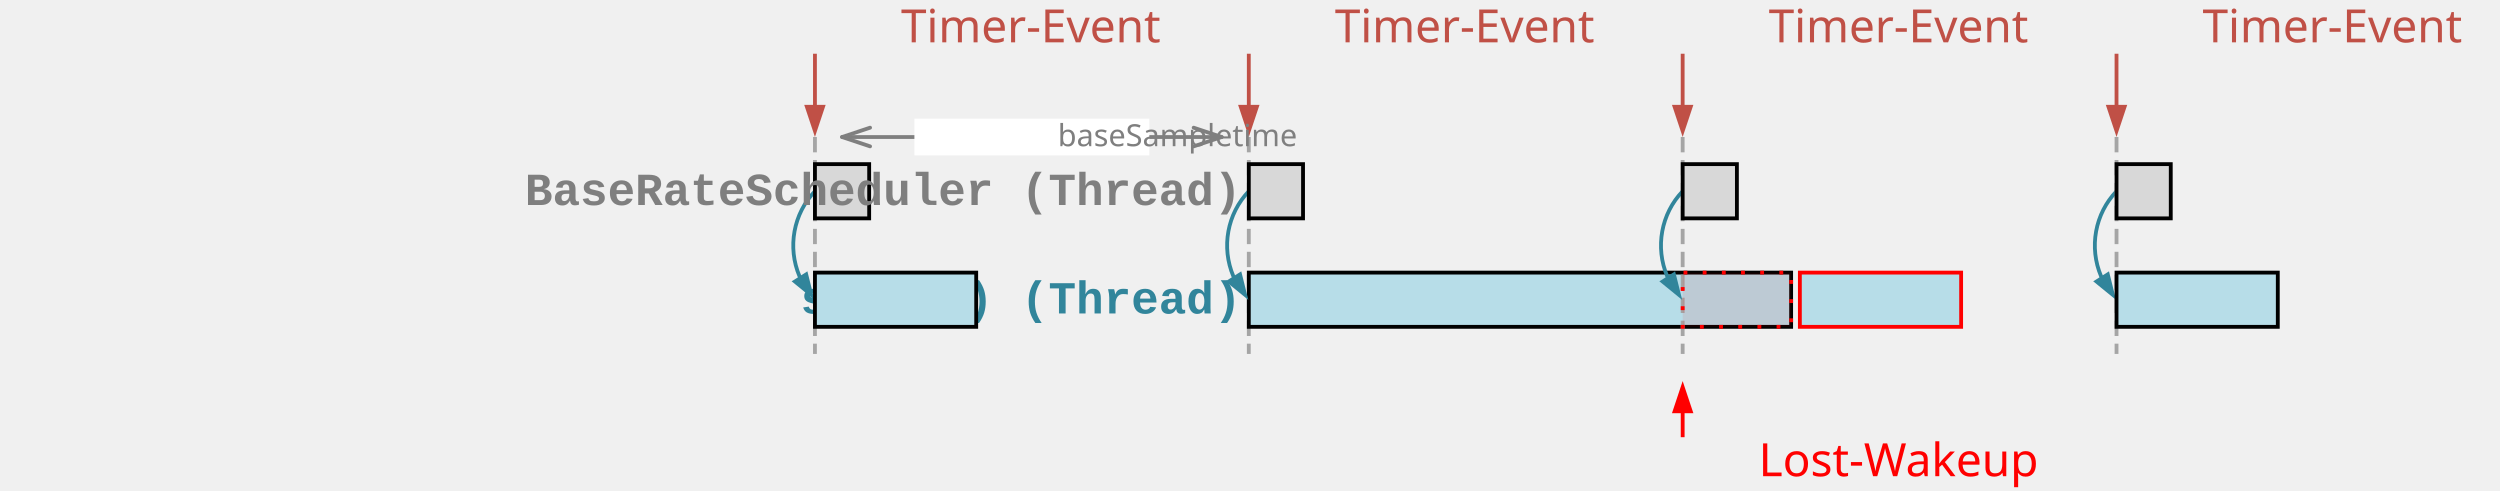
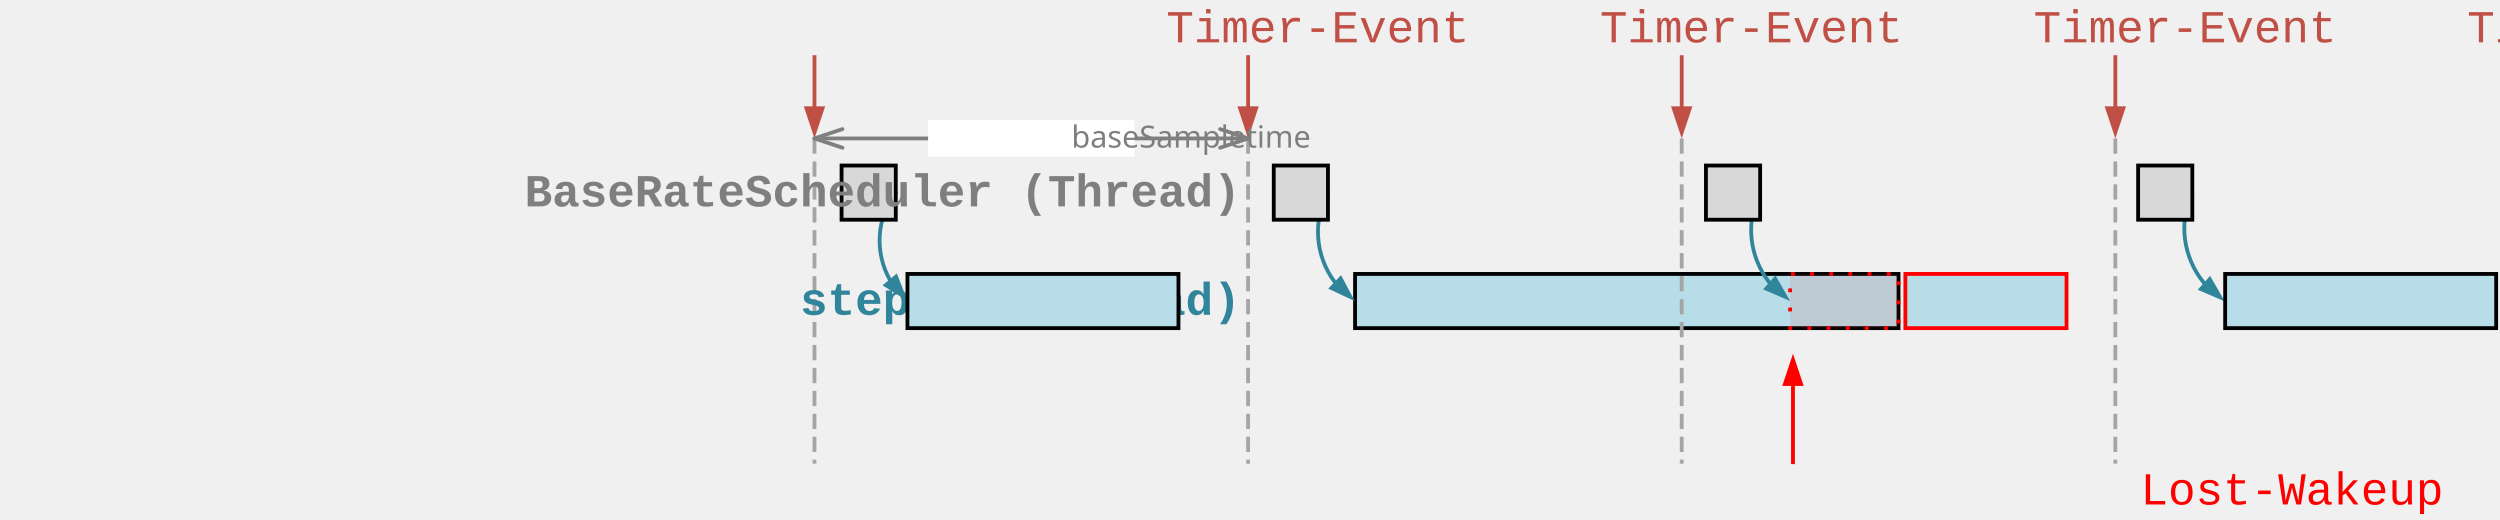
- <svg xmlns="http://www.w3.org/2000/svg" xmlns:ns1="http://schemas.microsoft.com/visio/2003/SVGExtensions/" xmlns:xlink="http://www.w3.org/1999/xlink" width="9.074in" height="1.782in" viewBox="0 0 653.344 128.309" xml:space="preserve" color-interpolation-filters="sRGB" class="st21">
+ <svg xmlns="http://www.w3.org/2000/svg" xmlns:ns1="http://schemas.microsoft.com/visio/2003/SVGExtensions/" xmlns:xlink="http://www.w3.org/1999/xlink" width="9.079in" height="1.886in" viewBox="0 0 653.719 135.771" xml:space="preserve" color-interpolation-filters="sRGB" class="st21">
  <ns1:documentProperties ns1:langID="1031" ns1:metric="true" ns1:viewMarkup="false">
    <ns1:userDefs>
      <ns1:ud ns1:nameU="msvNoAutoConnect" ns1:val="VT0(1):26" />
    </ns1:userDefs>
  </ns1:documentProperties>
  <style type="text/css">
	
- 		.st1 {stroke:#a5a5a5;stroke-dasharray:4,2;stroke-linecap:butt;stroke-width:1}
- 		.st2 {fill:#b7dde8;stroke:#000000;stroke-width:1}
- 		.st3 {marker-start:url(#mrkr13-11);stroke:#31859b;stroke-linecap:round;stroke-linejoin:round;stroke-width:1}
- 		.st4 {fill:#31859b;fill-opacity:1;stroke:#31859b;stroke-opacity:1;stroke-width:0.41}
- 		.st5 {fill:#d8d8d8;stroke:#000000;stroke-width:1}
- 		.st6 {fill:none;stroke:none;stroke-linecap:round;stroke-linejoin:round;stroke-width:0.75}
- 		.st7 {fill:#7f7f7f;font-family:Courier New;font-size:1em;font-weight:bold}
- 		.st8 {fill:#31859b;font-family:Courier New;font-size:1em;font-weight:bold}
- 		.st9 {marker-end:url(#mrkr13-44);stroke:#c05046;stroke-width:1}
- 		.st10 {fill:#c05046;fill-opacity:1;stroke:#c05046;stroke-opacity:1;stroke-width:0.357}
- 		.st11 {fill:#c05046;font-family:Brutal Type;font-size:1em}
- 		.st12 {marker-end:url(#mrkr12-88);marker-start:url(#mrkr12-86);stroke:#7f7f7f;stroke-linecap:round;stroke-linejoin:round;stroke-width:1}
- 		.st13 {fill:#7f7f7f;fill-opacity:1;stroke:#7f7f7f;stroke-opacity:1;stroke-width:0.41}
- 		.st14 {fill:#ffffff;stroke:none;stroke-linecap:butt;stroke-width:7.2}
- 		.st15 {fill:#7f7f7f;font-family:Brutal Type;font-size:0.667em}
- 		.st16 {fill:#ff0000;fill-opacity:0.086;stroke:#ff0000;stroke-dasharray:0.01,5;stroke-width:1}
- 		.st17 {fill:#ff0000;font-family:Brutal Type;font-size:1em}
- 		.st18 {marker-end:url(#mrkr13-108);stroke:#ff0000;stroke-width:1}
- 		.st19 {fill:#ff0000;fill-opacity:1;stroke:#ff0000;stroke-opacity:1;stroke-width:0.357}
- 		.st20 {fill:#b7dde8;stroke:#ff0000;stroke-width:1}
+ 		.st1 {fill:#b7dde8;stroke:#000000;stroke-width:1}
+ 		.st2 {fill:#ff0000;fill-opacity:0.086;stroke:#ff0000;stroke-dasharray:0.01,5;stroke-width:1}
+ 		.st3 {fill:none;stroke:none;stroke-linecap:round;stroke-linejoin:round;stroke-width:0.75}
+ 		.st4 {fill:#ff0000;font-family:Courier New;font-size:1em}
+ 		.st5 {marker-end:url(#mrkr13-13);stroke:#ff0000;stroke-width:1}
+ 		.st6 {fill:#ff0000;fill-opacity:1;stroke:#ff0000;stroke-opacity:1;stroke-width:0.357}
+ 		.st7 {fill:#b7dde8;stroke:#ff0000;stroke-width:1}
+ 		.st8 {marker-start:url(#mrkr13-21);stroke:#31859b;stroke-linecap:round;stroke-linejoin:round;stroke-width:1}
+ 		.st9 {fill:#31859b;fill-opacity:1;stroke:#31859b;stroke-opacity:1;stroke-width:0.41}
+ 		.st10 {stroke:#a5a5a5;stroke-dasharray:4,2;stroke-linecap:butt;stroke-width:1}
+ 		.st11 {fill:#d8d8d8;stroke:#000000;stroke-width:1}
+ 		.st12 {fill:#7f7f7f;font-family:Courier New;font-size:1em;font-weight:bold}
+ 		.st13 {fill:#31859b;font-family:Courier New;font-size:1em;font-weight:bold}
+ 		.st14 {marker-end:url(#mrkr13-62);stroke:#c05046;stroke-width:1}
+ 		.st15 {fill:#c05046;fill-opacity:1;stroke:#c05046;stroke-opacity:1;stroke-width:0.357}
+ 		.st16 {fill:#c05046;font-family:Courier New;font-size:1em}
+ 		.st17 {marker-end:url(#mrkr12-108);marker-start:url(#mrkr12-106);stroke:#7f7f7f;stroke-linecap:round;stroke-linejoin:round;stroke-width:1}
+ 		.st18 {fill:#7f7f7f;fill-opacity:1;stroke:#7f7f7f;stroke-opacity:1;stroke-width:0.41}
+ 		.st19 {fill:#ffffff;stroke:none;stroke-linecap:butt;stroke-width:7.2}
+ 		.st20 {fill:#7f7f7f;font-family:Calibri;font-size:0.667em}
		.st21 {fill:none;fill-rule:evenodd;font-size:12px;overflow:visible;stroke-linecap:square;stroke-miterlimit:3}
	
	</style>
  <defs id="Markers">
    <g id="lend13">
      <path d="M 3 1 L 0 0 L 3 -1 L 3 1 " style="stroke:none" />
    </g>
-     <marker id="mrkr13-11" class="st4" ns1:arrowType="13" ns1:arrowSize="0" ns1:setback="6.96" refX="6.96" orient="auto" markerUnits="strokeWidth" overflow="visible">
+     <marker id="mrkr13-13" class="st6" ns1:arrowType="13" ns1:arrowSize="1" ns1:setback="8.4" refX="-8.4" orient="auto" markerUnits="strokeWidth" overflow="visible">
+       <use xlink:href="#lend13" transform="scale(-2.8,-2.8) " />
+     </marker>
+     <marker id="mrkr13-21" class="st9" ns1:arrowType="13" ns1:arrowSize="0" ns1:setback="6.96" refX="6.96" orient="auto" markerUnits="strokeWidth" overflow="visible">
      <use xlink:href="#lend13" transform="scale(2.44) " />
    </marker>
-     <marker id="mrkr13-44" class="st10" ns1:arrowType="13" ns1:arrowSize="1" ns1:setback="8.4" refX="-8.4" orient="auto" markerUnits="strokeWidth" overflow="visible">
+     <marker id="mrkr13-62" class="st15" ns1:arrowType="13" ns1:arrowSize="1" ns1:setback="8.4" refX="-8.4" orient="auto" markerUnits="strokeWidth" overflow="visible">
      <use xlink:href="#lend13" transform="scale(-2.8,-2.8) " />
    </marker>
    <g id="lend12">
      <path d="M 3 1 L 0 0 L 3 -1 " style="stroke-linecap:round;stroke-linejoin:round;fill:none" />
    </g>
-     <marker id="mrkr12-86" class="st13" ns1:arrowType="12" ns1:arrowSize="0" orient="auto" markerUnits="strokeWidth" overflow="visible">
+     <marker id="mrkr12-106" class="st18" ns1:arrowType="12" ns1:arrowSize="0" orient="auto" markerUnits="strokeWidth" overflow="visible">
      <use xlink:href="#lend12" transform="scale(2.44) " />
    </marker>
-     <marker id="mrkr12-88" class="st13" ns1:arrowType="12" ns1:arrowSize="0" orient="auto" markerUnits="strokeWidth" overflow="visible">
+     <marker id="mrkr12-108" class="st18" ns1:arrowType="12" ns1:arrowSize="0" orient="auto" markerUnits="strokeWidth" overflow="visible">
      <use xlink:href="#lend12" transform="scale(-2.44,-2.44) " />
    </marker>
-     <marker id="mrkr13-108" class="st19" ns1:arrowType="13" ns1:arrowSize="1" ns1:setback="8.4" refX="-8.4" orient="auto" markerUnits="strokeWidth" overflow="visible">
-       <use xlink:href="#lend13" transform="scale(-2.8,-2.8) " />
-     </marker>
  </defs>
-   <g ns1:mID="34" ns1:index="16" ns1:groupContext="foregroundPage">
+   <g ns1:mID="34" ns1:index="15" ns1:groupContext="foregroundPage">
    <ns1:pageProperties ns1:drawingScale="0.0393701" ns1:pageScale="0.0393701" ns1:drawingUnits="24" ns1:shadowOffsetX="9" ns1:shadowOffsetY="-9" />
-     <g id="shape23-1" ns1:mID="23" ns1:groupContext="shape" transform="translate(454.668,35.8081) rotate(90)">
-       <path d="M0 128.31 L56.69 128.31" class="st1" />
-     </g>
-     <g id="shape14-4" ns1:mID="14" ns1:groupContext="shape" transform="translate(326.359,-42.8947)">
-       <ns1:userDefs>
-         <ns1:ud ns1:nameU="visVersion" ns1:val="VT0(15):26" />
-       </ns1:userDefs>
-       <rect x="0" y="114.136" width="141.732" height="14.173" class="st2" />
-     </g>
-     <g id="shape26-6" ns1:mID="26" ns1:groupContext="shape" transform="translate(84.6644,78.3278) rotate(-90)">
-       <path d="M5.81 124.47 L6.11 124.28 A20.044 19.356 0 0 1 28.35 128.31" class="st3" />
-     </g>
-     <g id="shape30-12" ns1:mID="30" ns1:groupContext="shape" transform="translate(198.05,78.3278) rotate(-90)">
-       <path d="M5.81 124.47 L6.11 124.28 A20.044 19.356 180 0 1 28.35 128.31" class="st3" />
-     </g>
-     <g id="shape31-17" ns1:mID="31" ns1:groupContext="shape" transform="translate(424.822,78.3278) rotate(-90)">
-       <path d="M5.81 124.47 L6.11 124.28 A20.044 19.356 0 0 1 28.35 128.31" class="st3" />
-     </g>
-     <g id="shape22-22" ns1:mID="22" ns1:groupContext="shape" transform="translate(341.283,35.8081) rotate(90)">
-       <path d="M0 128.31 L56.69 128.31" class="st1" />
-     </g>
-     <g id="shape24-25" ns1:mID="24" ns1:groupContext="shape" transform="translate(568.054,35.8081) rotate(90)">
-       <path d="M0 128.31 L56.69 128.31" class="st1" />
-     </g>
-     <g id="shape25-28" ns1:mID="25" ns1:groupContext="shape" transform="translate(681.44,35.8081) rotate(90)">
-       <path d="M0 128.31 L56.69 128.31" class="st1" />
-     </g>
-     <g id="shape1-31" ns1:mID="1" ns1:groupContext="shape" transform="translate(212.973,-71.2411)">
-       <ns1:userDefs>
-         <ns1:ud ns1:nameU="visVersion" ns1:val="VT0(15):26" />
-       </ns1:userDefs>
-       <rect x="0" y="114.136" width="14.173" height="14.173" class="st5" />
-     </g>
-     <g id="shape2-33" ns1:mID="2" ns1:groupContext="shape" transform="translate(0.375,-71.2411)">
-       <ns1:textBlock ns1:margins="rect(4,4,4,4)" ns1:tabSpace="42.5197" />
-       <ns1:textRect cx="99.213" cy="121.222" width="198.43" height="14.173" />
-       <rect x="0" y="114.136" width="198.425" height="14.173" class="st6" />
-       <text x="7.19" y="124.82" class="st7" ns1:langID="1031">
+     <g id="shape60-1" ns1:mID="60" ns1:groupContext="shape" transform="translate(354.331,-49.9813)">
+       <ns1:userDefs>
+         <ns1:ud ns1:nameU="visVersion" ns1:val="VT0(15):26" />
+       </ns1:userDefs>
+       <rect x="0" y="121.597" width="142.107" height="14.173" class="st1" />
+     </g>
+     <g id="shape33-3" ns1:mID="33" ns1:groupContext="shape" transform="translate(468.092,-49.9813)">
+       <ns1:userDefs>
+         <ns1:ud ns1:nameU="visVersion" ns1:val="VT0(15):26" />
+       </ns1:userDefs>
+       <path d="M0 135.77 L28.35 135.77 L28.35 121.6 L0 121.6 L0 135.77 Z" class="st2" />
+     </g>
+     <g id="shape34-5" ns1:mID="34" ns1:groupContext="shape" transform="translate(390.514,-0.375)">
+       <ns1:textBlock ns1:margins="rect(4,4,4,4)" ns1:tabSpace="42.5197" />
+       <ns1:textRect cx="79.183" cy="128.684" width="158.37" height="14.173" />
+       <rect x="0" y="121.597" width="158.365" height="14.173" class="st3" />
+       <text x="39.58" y="132.28" class="st4" ns1:langID="1031">
+         <ns1:paragraph ns1:horizAlign="1" />
+         <ns1:tabList />Lost-Wakeup</text>
+     </g>
+     <g id="shape35-8" ns1:mID="35" ns1:groupContext="shape" transform="translate(333.071,120.847) rotate(-90)">
+       <path d="M0 135.77 L19.95 135.77" class="st5" />
+     </g>
+     <g id="shape36-14" ns1:mID="36" ns1:groupContext="shape" transform="translate(498.23,-49.9813)">
+       <ns1:userDefs>
+         <ns1:ud ns1:nameU="visVersion" ns1:val="VT0(15):26" />
+       </ns1:userDefs>
+       <rect x="0" y="121.597" width="42.145" height="14.173" class="st7" />
+     </g>
+     <g id="shape37-16" ns1:mID="37" ns1:groupContext="shape" transform="translate(102.298,93.2464) rotate(-96.1493)">
+       <path d="M5.82 131.95 L6.12 131.75 A20.16 19.356 0 0 1 28.51 135.77" class="st8" />
+     </g>
+     <g id="shape38-22" ns1:mID="38" ns1:groupContext="shape" transform="translate(337.23,114.881) rotate(-105.454)">
+       <path d="M5.85 132.01 L6.16 131.81 A20.796 19.356 0 0 1 29.41 135.77" class="st8" />
+     </g>
+     <g id="shape39-27" ns1:mID="39" ns1:groupContext="shape" transform="translate(222.614,111.632) rotate(-104.036)">
+       <path d="M5.85 131.99 L6.15 131.8 A20.661 19.356 0 0 1 29.22 135.77" class="st8" />
+     </g>
+     <g id="shape40-32" ns1:mID="40" ns1:groupContext="shape" transform="translate(451.913,118.064) rotate(-106.853)">
+       <path d="M5.86 132.02 L6.17 131.83 A20.943 19.356 0 0 1 29.62 135.77" class="st8" />
+     </g>
+     <g id="shape43-37" ns1:mID="43" ns1:groupContext="shape" transform="translate(348.744,36.1831) rotate(90)">
+       <path d="M0 135.77 L85.04 135.77" class="st10" />
+     </g>
+     <g id="shape44-40" ns1:mID="44" ns1:groupContext="shape" transform="translate(462.13,36.1831) rotate(90)">
+       <path d="M0 135.77 L85.04 135.77" class="st10" />
+     </g>
+     <g id="shape45-43" ns1:mID="45" ns1:groupContext="shape" transform="translate(575.516,36.1831) rotate(90)">
+       <path d="M0 135.77 L85.04 135.77" class="st10" />
+     </g>
+     <g id="shape46-46" ns1:mID="46" ns1:groupContext="shape" transform="translate(688.902,36.1831) rotate(90)">
+       <path d="M0 135.77 L85.04 135.77" class="st10" />
+     </g>
+     <g id="shape47-49" ns1:mID="47" ns1:groupContext="shape" transform="translate(220.06,-78.3277)">
+       <ns1:userDefs>
+         <ns1:ud ns1:nameU="visVersion" ns1:val="VT0(15):26" />
+       </ns1:userDefs>
+       <rect x="0" y="121.597" width="14.173" height="14.173" class="st11" />
+     </g>
+     <g id="shape48-51" ns1:mID="48" ns1:groupContext="shape" transform="translate(0.375,-78.3277)">
+       <ns1:textBlock ns1:margins="rect(4,4,4,4)" ns1:tabSpace="42.5197" />
+       <ns1:textRect cx="99.213" cy="128.684" width="198.43" height="14.173" />
+       <rect x="0" y="121.597" width="198.425" height="14.173" class="st3" />
+       <text x="7.19" y="132.28" class="st12" ns1:langID="1031">
        <ns1:paragraph ns1:horizAlign="2" />
        <ns1:tabList />BaseRateScheduler (Thread)</text>
    </g>
-     <g id="shape3-36" ns1:mID="3" ns1:groupContext="shape" transform="translate(0.375,-42.8947)">
-       <ns1:textBlock ns1:margins="rect(4,4,4,4)" ns1:tabSpace="42.5197" />
-       <ns1:textRect cx="99.213" cy="121.222" width="198.43" height="14.173" />
-       <rect x="0" y="114.136" width="198.425" height="14.173" class="st6" />
-       <text x="79.21" y="124.82" class="st8" ns1:langID="1031">
+     <g id="shape49-54" ns1:mID="49" ns1:groupContext="shape" transform="translate(0.375,-49.9813)">
+       <ns1:textBlock ns1:margins="rect(4,4,4,4)" ns1:tabSpace="42.5197" />
+       <ns1:textRect cx="99.213" cy="128.684" width="198.43" height="14.173" />
+       <rect x="0" y="121.597" width="198.425" height="14.173" class="st3" />
+       <text x="79.21" y="132.28" class="st13" ns1:langID="1031">
        <ns1:paragraph ns1:horizAlign="2" />
        <ns1:tabList />step0() (Thread)</text>
    </g>
-     <g id="shape5-39" ns1:mID="5" ns1:groupContext="shape" transform="translate(341.283,14.5482) rotate(90)">
-       <path d="M0 128.31 L12.86 128.31" class="st9" />
-     </g>
-     <g id="shape6-45" ns1:mID="6" ns1:groupContext="shape" transform="translate(170.454,-113.761)">
-       <ns1:textBlock ns1:margins="rect(4,4,4,4)" ns1:tabSpace="42.5197" />
-       <ns1:textRect cx="42.52" cy="121.222" width="85.04" height="14.173" />
-       <rect x="0" y="114.136" width="85.039" height="14.173" class="st6" />
-       <text x="8.84" y="124.82" class="st11" ns1:langID="1031">
-         <ns1:paragraph ns1:horizAlign="1" />
-         <ns1:tabList />Timer-Event</text>
-     </g>
-     <g id="shape7-48" ns1:mID="7" ns1:groupContext="shape" transform="translate(326.359,-71.2411)">
-       <ns1:userDefs>
-         <ns1:ud ns1:nameU="visVersion" ns1:val="VT0(15):26" />
-       </ns1:userDefs>
-       <rect x="0" y="114.136" width="14.173" height="14.173" class="st5" />
-     </g>
-     <g id="shape8-50" ns1:mID="8" ns1:groupContext="shape" transform="translate(454.668,14.5482) rotate(90)">
-       <path d="M0 128.31 L12.86 128.31" class="st9" />
-     </g>
-     <g id="shape9-55" ns1:mID="9" ns1:groupContext="shape" transform="translate(212.973,-42.8947)">
-       <ns1:userDefs>
-         <ns1:ud ns1:nameU="visVersion" ns1:val="VT0(15):26" />
-       </ns1:userDefs>
-       <rect x="0" y="114.136" width="42.145" height="14.173" class="st2" />
-     </g>
-     <g id="shape10-57" ns1:mID="10" ns1:groupContext="shape" transform="translate(283.84,-113.761)">
-       <ns1:textBlock ns1:margins="rect(4,4,4,4)" ns1:tabSpace="42.5197" />
-       <ns1:textRect cx="42.52" cy="121.222" width="85.04" height="14.173" />
-       <rect x="0" y="114.136" width="85.039" height="14.173" class="st6" />
-       <text x="8.84" y="124.82" class="st11" ns1:langID="1031">
-         <ns1:paragraph ns1:horizAlign="1" />
-         <ns1:tabList />Timer-Event</text>
-     </g>
-     <g id="shape12-60" ns1:mID="12" ns1:groupContext="shape" transform="translate(568.054,14.5482) rotate(90)">
-       <path d="M0 128.31 L12.86 128.31" class="st9" />
-     </g>
-     <g id="shape13-65" ns1:mID="13" ns1:groupContext="shape" transform="translate(397.225,-113.761)">
-       <ns1:textBlock ns1:margins="rect(4,4,4,4)" ns1:tabSpace="42.5197" />
-       <ns1:textRect cx="42.52" cy="121.222" width="85.04" height="14.173" />
-       <rect x="0" y="114.136" width="85.039" height="14.173" class="st6" />
-       <text x="8.84" y="124.82" class="st11" ns1:langID="1031">
-         <ns1:paragraph ns1:horizAlign="1" />
-         <ns1:tabList />Timer-Event</text>
-     </g>
-     <g id="shape18-68" ns1:mID="18" ns1:groupContext="shape" transform="translate(553.131,-71.2411)">
-       <ns1:userDefs>
-         <ns1:ud ns1:nameU="visVersion" ns1:val="VT0(15):26" />
-       </ns1:userDefs>
-       <rect x="0" y="114.136" width="14.173" height="14.173" class="st5" />
-     </g>
-     <g id="shape19-70" ns1:mID="19" ns1:groupContext="shape" transform="translate(681.44,14.5482) rotate(90)">
-       <path d="M0 128.31 L12.86 128.31" class="st9" />
-     </g>
-     <g id="shape20-75" ns1:mID="20" ns1:groupContext="shape" transform="translate(510.611,-113.761)">
-       <ns1:textBlock ns1:margins="rect(4,4,4,4)" ns1:tabSpace="42.5197" />
-       <ns1:textRect cx="42.52" cy="121.222" width="85.04" height="14.173" />
-       <rect x="0" y="114.136" width="85.039" height="14.173" class="st6" />
-       <text x="8.84" y="124.82" class="st11" ns1:langID="1031">
-         <ns1:paragraph ns1:horizAlign="1" />
-         <ns1:tabList />Timer-Event</text>
-     </g>
-     <g id="shape21-78" ns1:mID="21" ns1:groupContext="shape" transform="translate(553.131,-42.8947)">
-       <ns1:userDefs>
-         <ns1:ud ns1:nameU="visVersion" ns1:val="VT0(15):26" />
-       </ns1:userDefs>
-       <rect x="0" y="114.136" width="42.145" height="14.173" class="st2" />
-     </g>
-     <g id="shape32-80" ns1:mID="32" ns1:groupContext="shape" transform="translate(220.06,-92.501)">
-       <ns1:textBlock ns1:margins="rect(4,4,4,4)" ns1:tabSpace="42.5197" />
-       <ns1:textRect cx="49.606" cy="128.309" width="99.22" height="0" />
-       <path d="M0 128.31 L99.21 128.31" class="st12" />
-       <rect ns1:rectContext="textBkgnd" x="18.907" y="123.509" width="61.399" height="9.6" class="st14" />
-       <text x="18.91" y="130.71" class="st15" ns1:langID="1031">
+     <g id="shape51-57" ns1:mID="51" ns1:groupContext="shape" transform="translate(348.744,14.9232) rotate(90)">
+       <path d="M0 135.77 L12.86 135.77" class="st14" />
+     </g>
+     <g id="shape52-63" ns1:mID="52" ns1:groupContext="shape" transform="translate(170.079,-121.222)">
+       <ns1:textBlock ns1:margins="rect(4,4,4,4)" ns1:tabSpace="42.5197" />
+       <ns1:textRect cx="44.892" cy="128.684" width="89.79" height="14.173" />
+       <rect x="0" y="121.597" width="89.783" height="14.173" class="st3" />
+       <text x="5.28" y="132.28" class="st16" ns1:langID="1031">
+         <ns1:paragraph ns1:horizAlign="1" />
+         <ns1:tabList />Timer-Event</text>
+     </g>
+     <g id="shape53-66" ns1:mID="53" ns1:groupContext="shape" transform="translate(333.071,-78.3277)">
+       <ns1:userDefs>
+         <ns1:ud ns1:nameU="visVersion" ns1:val="VT0(15):26" />
+       </ns1:userDefs>
+       <rect x="0" y="121.597" width="14.173" height="14.173" class="st11" />
+     </g>
+     <g id="shape54-68" ns1:mID="54" ns1:groupContext="shape" transform="translate(462.13,14.9232) rotate(90)">
+       <path d="M0 135.77 L12.86 135.77" class="st14" />
+     </g>
+     <g id="shape55-73" ns1:mID="55" ns1:groupContext="shape" transform="translate(237.287,-49.9813)">
+       <ns1:userDefs>
+         <ns1:ud ns1:nameU="visVersion" ns1:val="VT0(15):26" />
+       </ns1:userDefs>
+       <rect x="0" y="121.597" width="70.866" height="14.173" class="st1" />
+     </g>
+     <g id="shape56-75" ns1:mID="56" ns1:groupContext="shape" transform="translate(283.465,-121.222)">
+       <ns1:textBlock ns1:margins="rect(4,4,4,4)" ns1:tabSpace="42.5197" />
+       <ns1:textRect cx="44.892" cy="128.684" width="89.79" height="14.173" />
+       <rect x="0" y="121.597" width="89.783" height="14.173" class="st3" />
+       <text x="5.28" y="132.28" class="st16" ns1:langID="1031">
+         <ns1:paragraph ns1:horizAlign="1" />
+         <ns1:tabList />Timer-Event</text>
+     </g>
+     <g id="shape57-78" ns1:mID="57" ns1:groupContext="shape" transform="translate(446.082,-78.3277)">
+       <ns1:userDefs>
+         <ns1:ud ns1:nameU="visVersion" ns1:val="VT0(15):26" />
+       </ns1:userDefs>
+       <rect x="0" y="121.597" width="14.173" height="14.173" class="st11" />
+     </g>
+     <g id="shape58-80" ns1:mID="58" ns1:groupContext="shape" transform="translate(575.516,14.9232) rotate(90)">
+       <path d="M0 135.77 L12.86 135.77" class="st14" />
+     </g>
+     <g id="shape59-85" ns1:mID="59" ns1:groupContext="shape" transform="translate(396.85,-121.222)">
+       <ns1:textBlock ns1:margins="rect(4,4,4,4)" ns1:tabSpace="42.5197" />
+       <ns1:textRect cx="44.892" cy="128.684" width="89.79" height="14.173" />
+       <rect x="0" y="121.597" width="89.783" height="14.173" class="st3" />
+       <text x="5.28" y="132.28" class="st16" ns1:langID="1031">
+         <ns1:paragraph ns1:horizAlign="1" />
+         <ns1:tabList />Timer-Event</text>
+     </g>
+     <g id="shape64-88" ns1:mID="64" ns1:groupContext="shape" transform="translate(559.092,-78.3277)">
+       <ns1:userDefs>
+         <ns1:ud ns1:nameU="visVersion" ns1:val="VT0(15):26" />
+       </ns1:userDefs>
+       <rect x="0" y="121.597" width="14.173" height="14.173" class="st11" />
+     </g>
+     <g id="shape65-90" ns1:mID="65" ns1:groupContext="shape" transform="translate(688.902,14.9232) rotate(90)">
+       <path d="M0 135.77 L12.86 135.77" class="st14" />
+     </g>
+     <g id="shape66-95" ns1:mID="66" ns1:groupContext="shape" transform="translate(510.236,-121.222)">
+       <ns1:textBlock ns1:margins="rect(4,4,4,4)" ns1:tabSpace="42.5197" />
+       <ns1:textRect cx="44.892" cy="128.684" width="89.79" height="14.173" />
+       <rect x="0" y="121.597" width="89.783" height="14.173" class="st3" />
+       <text x="5.28" y="132.28" class="st16" ns1:langID="1031">
+         <ns1:paragraph ns1:horizAlign="1" />
+         <ns1:tabList />Timer-Event</text>
+     </g>
+     <g id="shape67-98" ns1:mID="67" ns1:groupContext="shape" transform="translate(581.852,-49.9813)">
+       <ns1:userDefs>
+         <ns1:ud ns1:nameU="visVersion" ns1:val="VT0(15):26" />
+       </ns1:userDefs>
+       <rect x="0" y="121.597" width="70.866" height="14.173" class="st1" />
+     </g>
+     <g id="shape68-100" ns1:mID="68" ns1:groupContext="shape" transform="translate(212.973,-99.5876)">
+       <ns1:textBlock ns1:margins="rect(4,4,4,4)" ns1:tabSpace="42.5197" />
+       <ns1:textRect cx="56.693" cy="135.771" width="113.39" height="0" />
+       <path d="M0 135.77 L113.39 135.77" class="st17" />
+       <rect ns1:rectContext="textBkgnd" x="29.719" y="130.971" width="53.948" height="9.6" class="st19" />
+       <text x="29.72" y="138.17" class="st20" ns1:langID="1031">
        <ns1:paragraph ns1:horizAlign="1" />
        <ns1:tabList />baseSampletime</text>
-     </g>
-     <g id="shape28-91" ns1:mID="28" ns1:groupContext="shape" transform="translate(311.436,78.3278) rotate(-90)">
-       <path d="M5.81 124.47 L6.11 124.28 A20.044 19.356 180 0 1 28.35 128.31" class="st3" />
-     </g>
-     <g id="shape11-96" ns1:mID="11" ns1:groupContext="shape" transform="translate(439.745,-71.2412)">
-       <ns1:userDefs>
-         <ns1:ud ns1:nameU="visVersion" ns1:val="VT0(15):26" />
-       </ns1:userDefs>
-       <rect x="0" y="114.136" width="14.173" height="14.173" class="st5" />
-     </g>
-     <g id="shape33-98" ns1:mID="33" ns1:groupContext="shape" transform="translate(439.745,-42.8947)">
-       <ns1:userDefs>
-         <ns1:ud ns1:nameU="visVersion" ns1:val="VT0(15):26" />
-       </ns1:userDefs>
-       <path d="M0 128.31 L28.35 128.31 L28.35 114.14 L0 114.14 L0 128.31 Z" class="st16" />
-     </g>
-     <g id="shape34-100" ns1:mID="34" ns1:groupContext="shape" transform="translate(397.225,-0.375)">
-       <ns1:textBlock ns1:margins="rect(4,4,4,4)" ns1:tabSpace="42.5197" />
-       <ns1:textRect cx="42.52" cy="121.222" width="85.04" height="14.173" />
-       <rect x="0" y="114.136" width="85.039" height="14.173" class="st6" />
-       <text x="6.22" y="124.82" class="st17" ns1:langID="1031">
-         <ns1:paragraph ns1:horizAlign="1" />
-         <ns1:tabList />Lost-Wakeup</text>
-     </g>
-     <g id="shape35-103" ns1:mID="35" ns1:groupContext="shape" transform="translate(311.436,113.761) rotate(-90)">
-       <path d="M0 128.31 L5.77 128.31" class="st18" />
-     </g>
-     <g id="shape36-109" ns1:mID="36" ns1:groupContext="shape" transform="translate(470.374,-42.8947)">
-       <ns1:userDefs>
-         <ns1:ud ns1:nameU="visVersion" ns1:val="VT0(15):26" />
-       </ns1:userDefs>
-       <rect x="0" y="114.136" width="42.145" height="14.173" class="st20" />
    </g>
  </g>
</svg>
